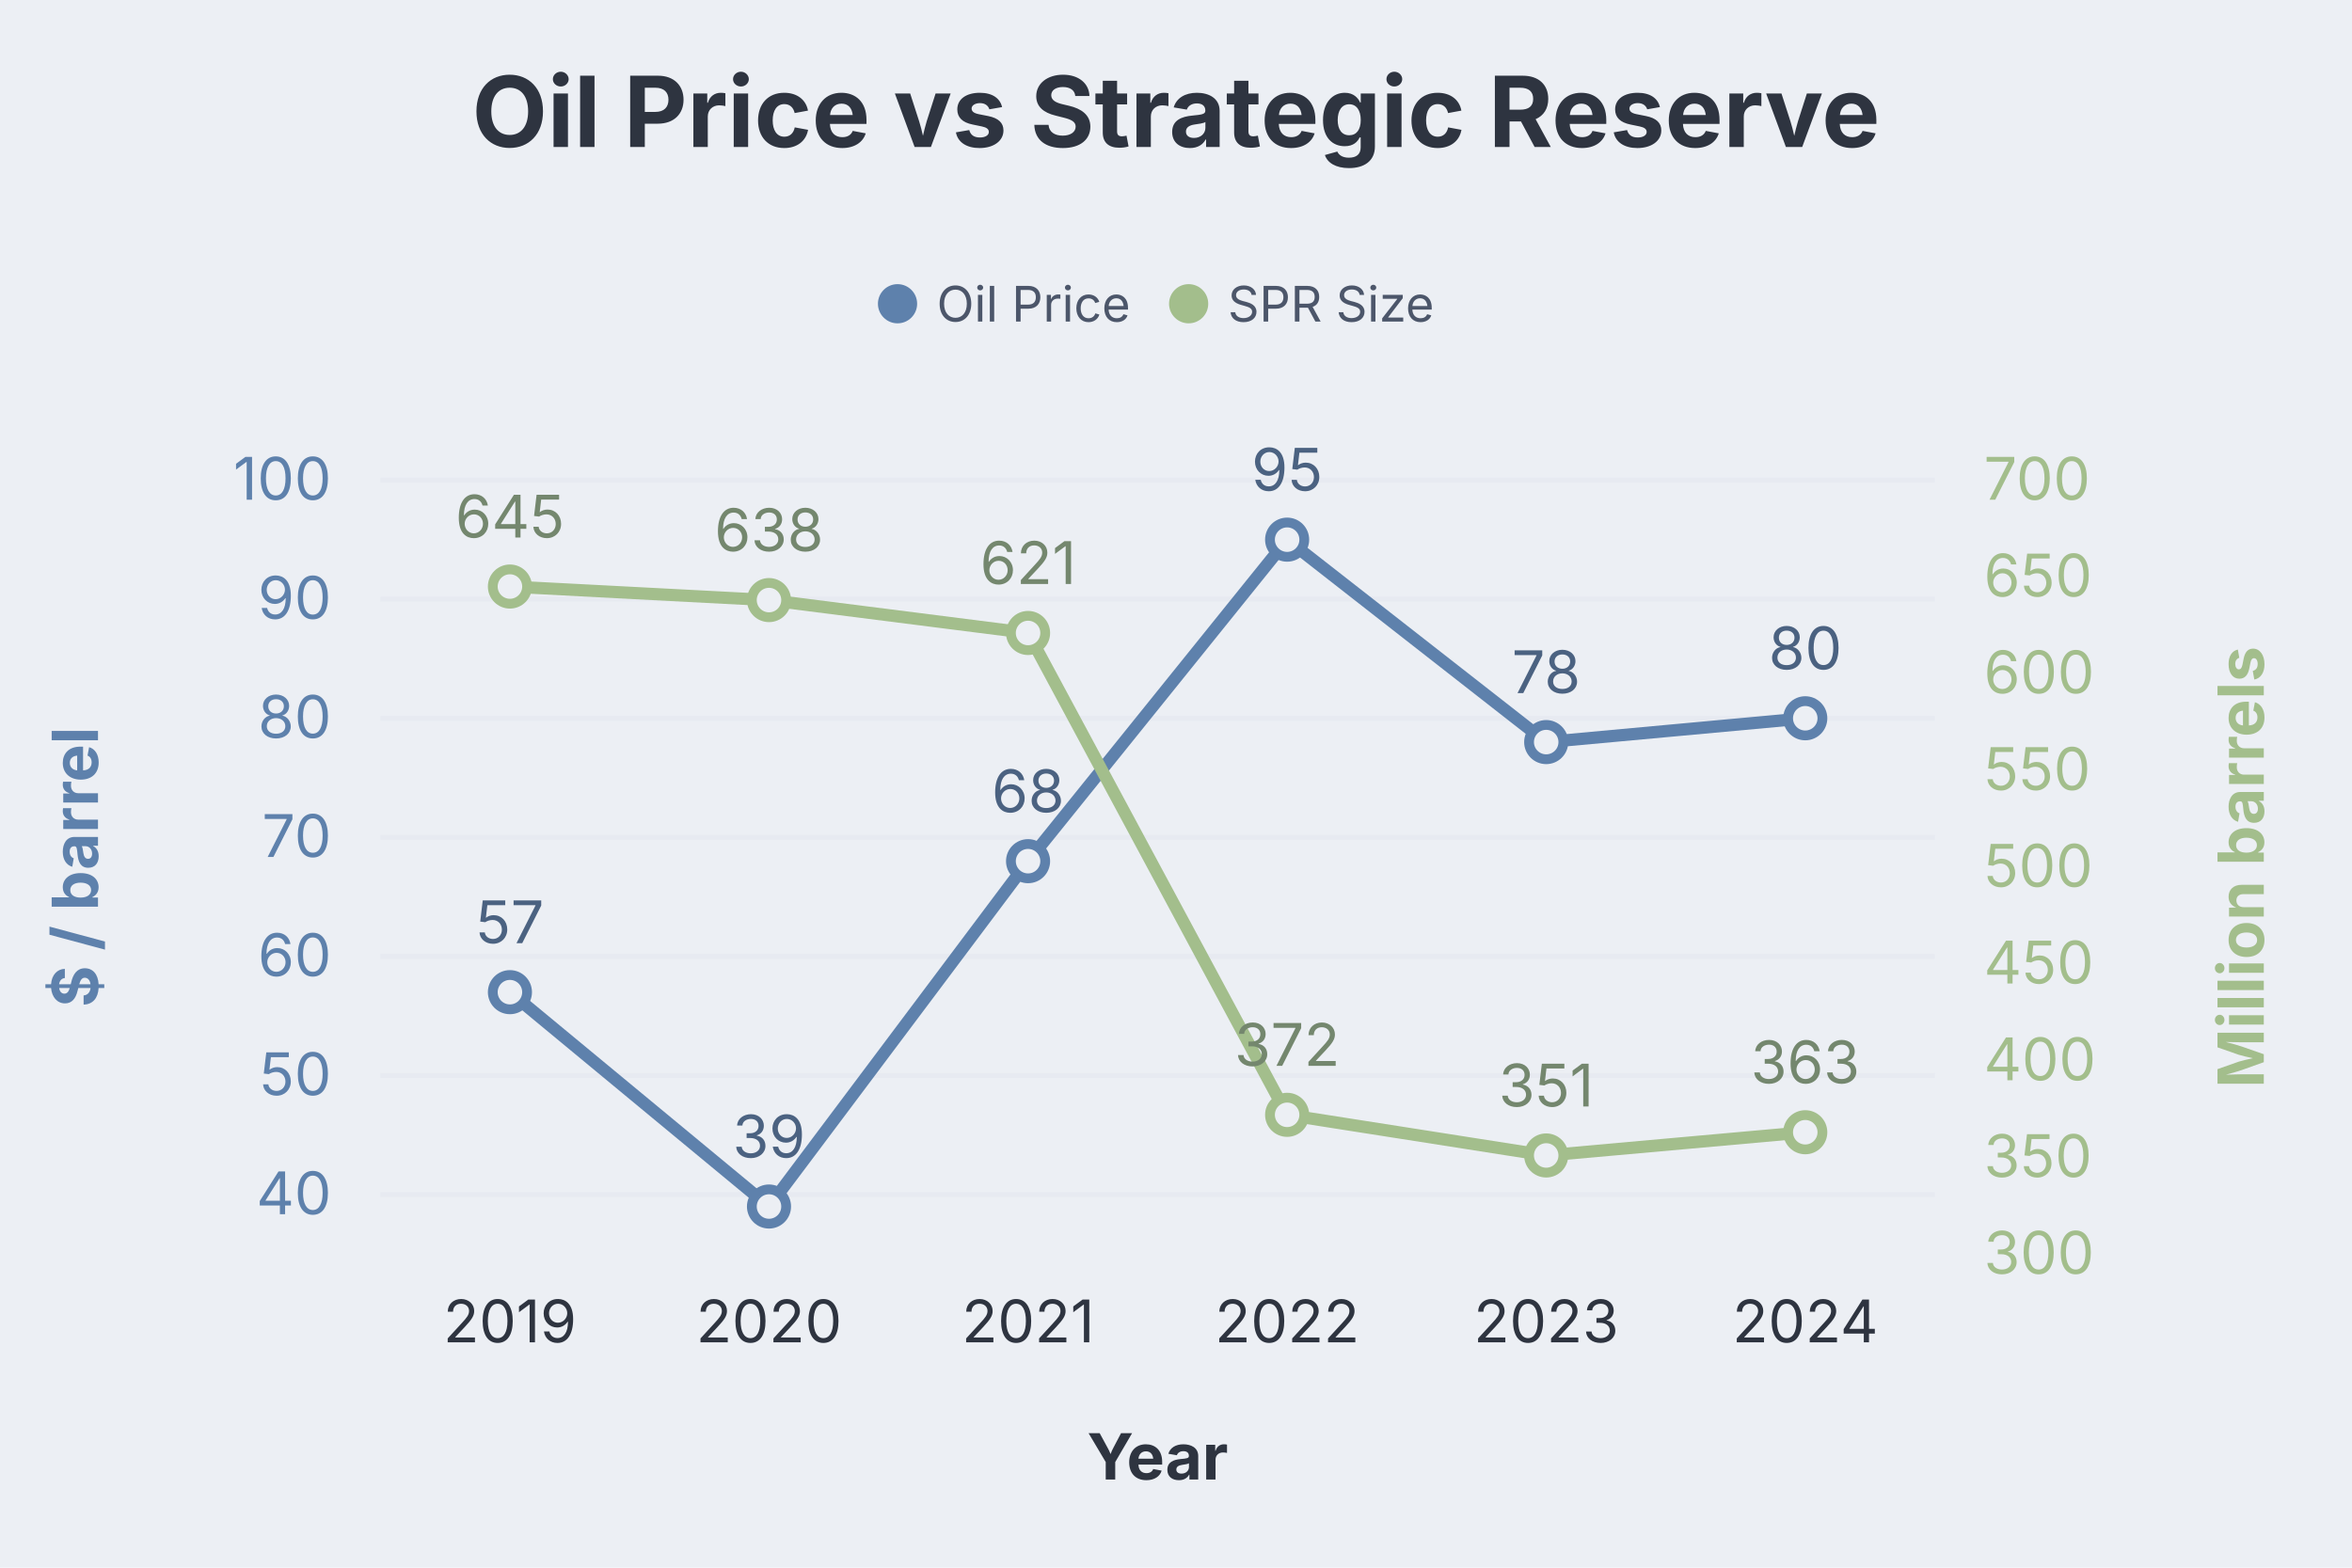
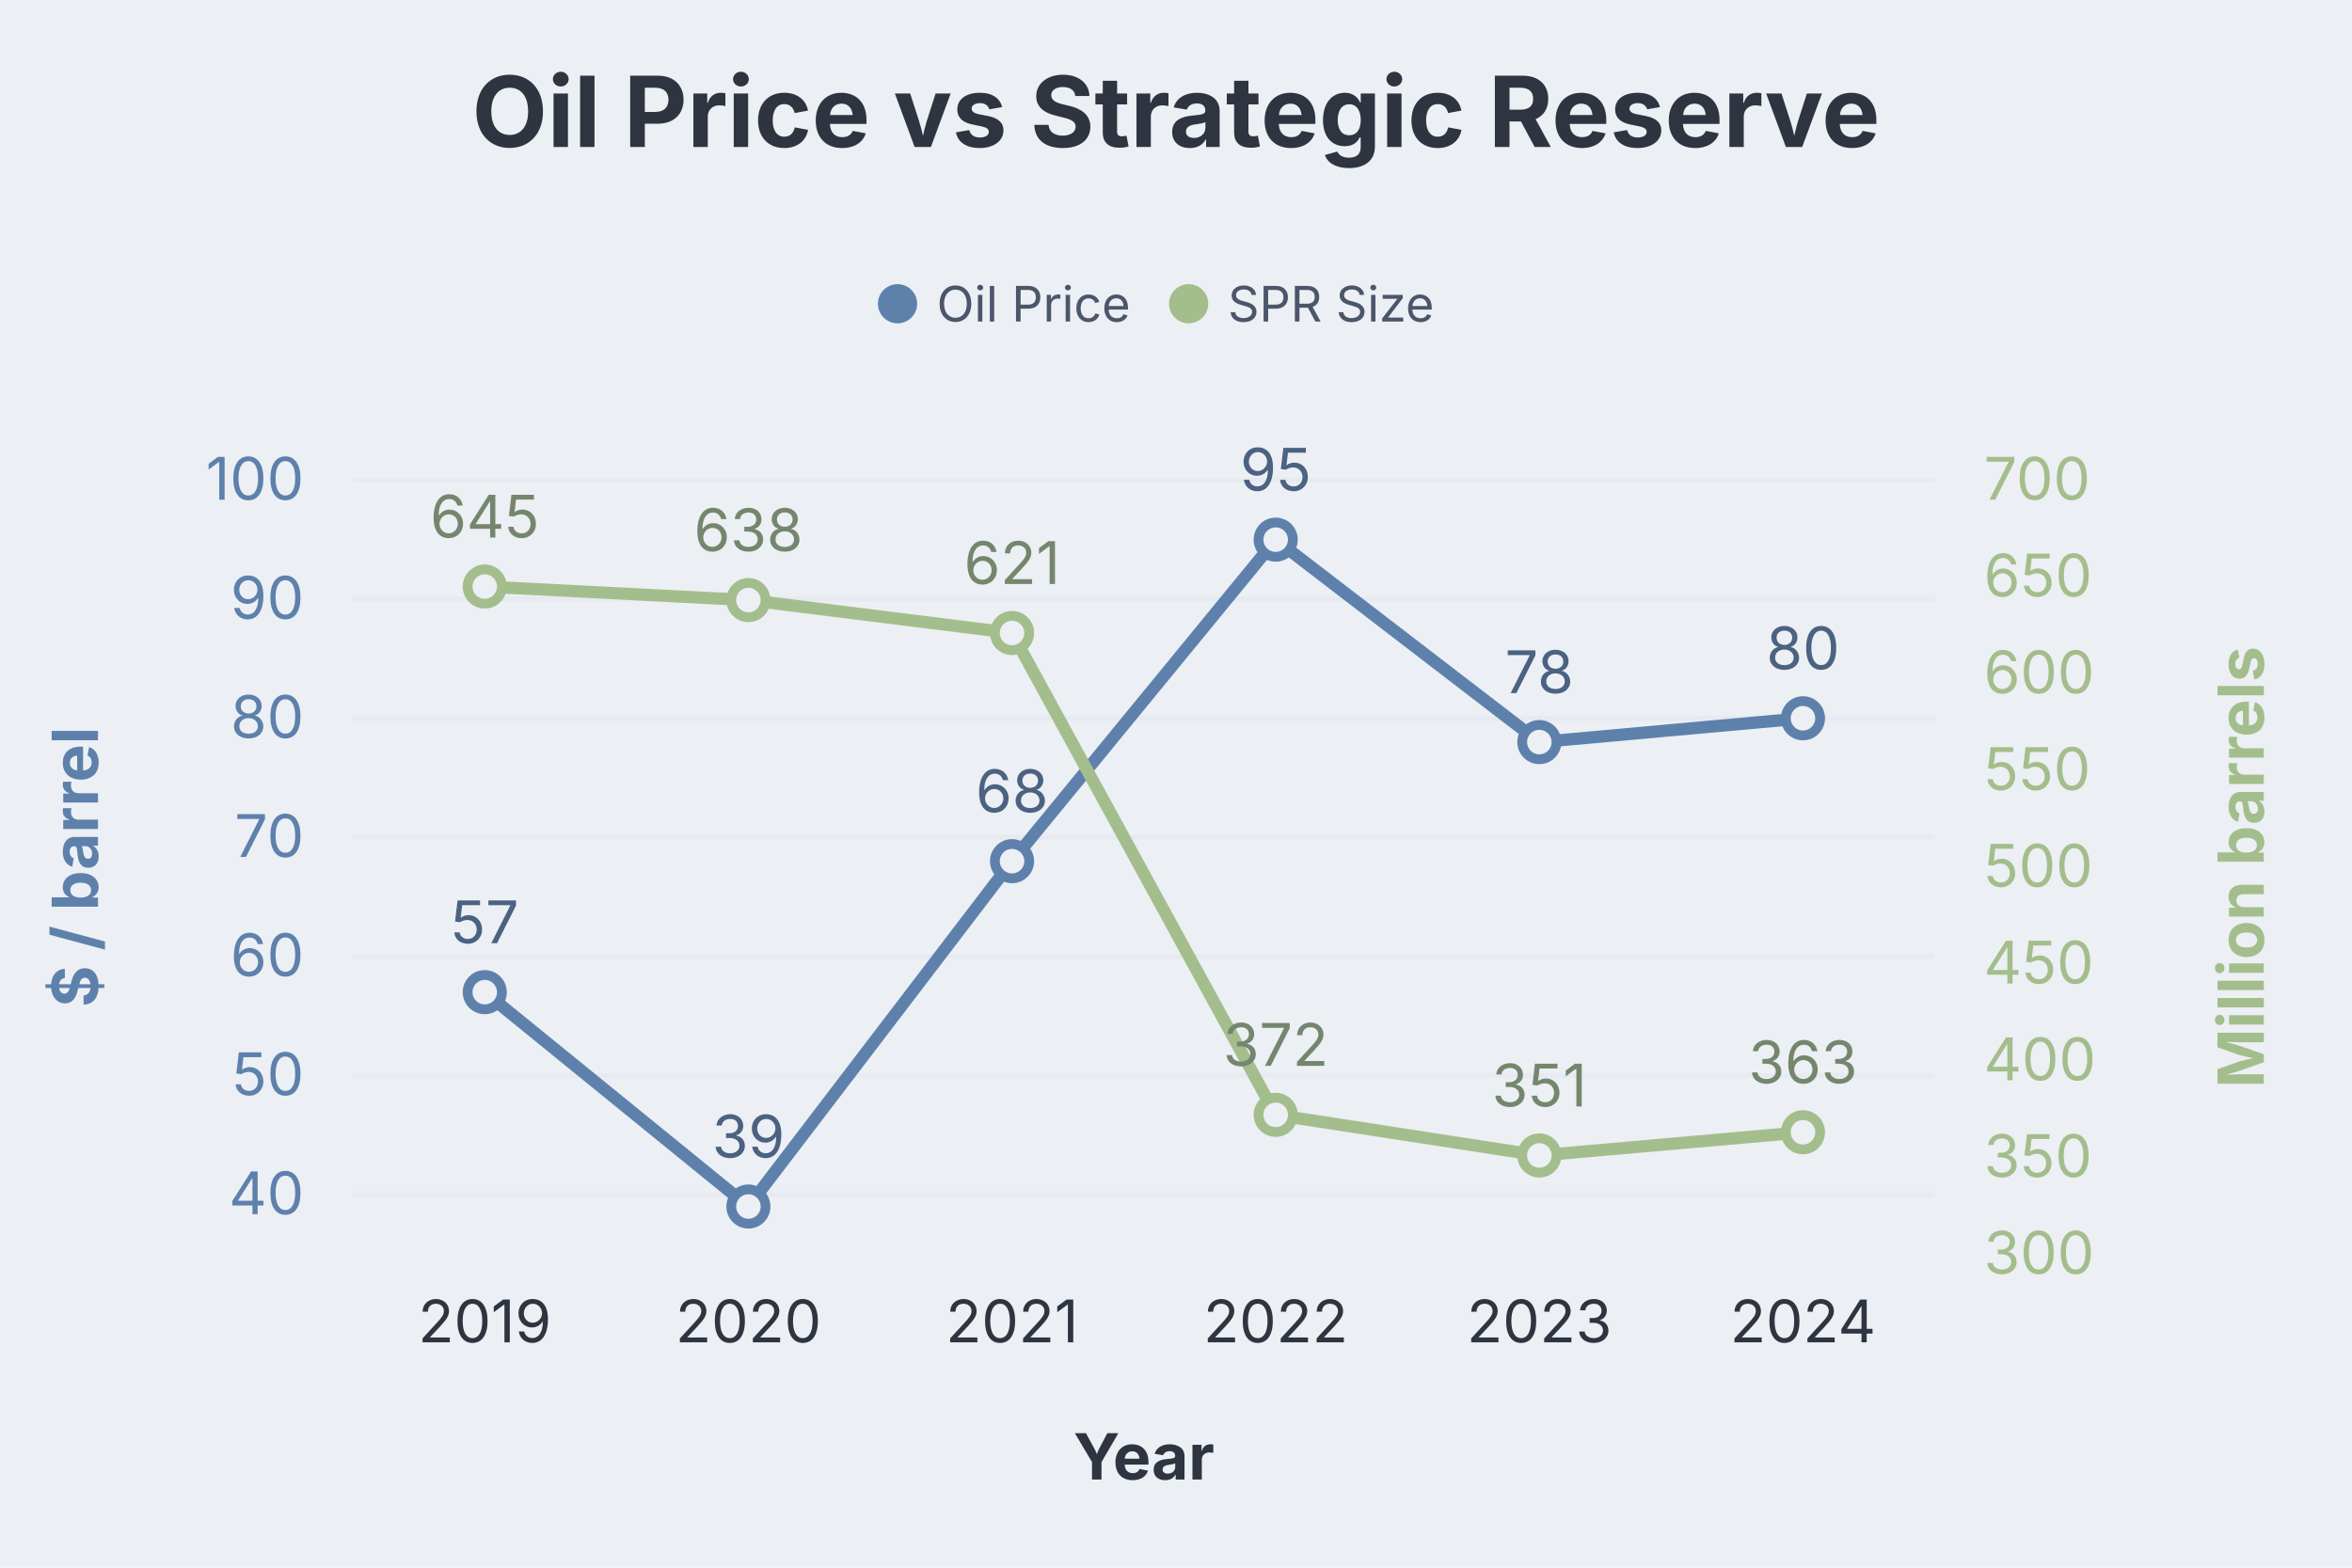
<svg xmlns="http://www.w3.org/2000/svg" aria-describedby="dgmo-desc-0b50bb2f" role="img" aria-label="Oil Price vs Strategic Reserve — Line diagram" width="480" height="320" viewBox="0 0 480 320" style="background: rgb(236, 239, 244); font-family: Inter, system-ui, Avenir, Helvetica, Arial, sans-serif;">
  <style>@media (hover:hover){svg:has(g.dgmo-series:hover) g.dgmo-series:not(:hover){opacity:0.4}svg:has([data-legend-entry="oil price"]:hover) g.dgmo-series:not([data-series-name="Oil Price"]){opacity:0.4}svg:has(g.dgmo-series[data-series-name="Oil Price"]:hover):has([data-legend-entry="oil price"]) [data-legend-entry]:not([data-legend-entry="oil price"]){opacity:0.4}svg:has([data-legend-entry="spr size"]:hover) g.dgmo-series:not([data-series-name="SPR Size"]){opacity:0.4}svg:has(g.dgmo-series[data-series-name="SPR Size"]:hover):has([data-legend-entry="spr size"]) [data-legend-entry]:not([data-legend-entry="spr size"]){opacity:0.4}}</style>
  <rect class="dgmo-canvas-bg" x="0" y="0" width="480" height="320" fill="#eceff4" />
  <text class="chart-title" x="240" y="30" text-anchor="middle" fill="#2e3440" font-size="20" font-weight="bold" style="cursor: default;" data-line-number="1">Oil Price vs Strategic Reserve</text>
  <g transform="translate(0,48)">
    <g class="chart-legend" data-legend-active="series">
      <g transform="translate(179.17,0)" data-legend-group="series">
        <g data-legend-entry="oil price" data-series-name="Oil Price">
          <rect x="0" y="0" width="59.41" height="28" fill="transparent" />
          <circle cx="4" cy="14" r="4" fill="#5e81ac" />
          <text x="12" y="14" dominant-baseline="central" font-size="10" fill="#4c566a" font-family="Inter, system-ui, Avenir, Helvetica, Arial, sans-serif">Oil Price</text>
        </g>
        <g data-legend-entry="spr size" data-series-name="SPR Size">
          <rect x="59.41" y="0" width="62.25" height="28" fill="transparent" />
          <circle cx="63.41" cy="14" r="4" fill="#a3be8c" />
          <text x="71.41" y="14" dominant-baseline="central" font-size="10" fill="#4c566a" font-family="Inter, system-ui, Avenir, Helvetica, Arial, sans-serif">SPR Size</text>
        </g>
      </g>
    </g>
  </g>
-   <line x1="77.632" x2="394.856" y1="243.846" y2="243.846" stroke="#d8dee9" stroke-opacity="0.25" />
-   <text class="dgmo-tick" x="67.632" y="247.846" text-anchor="end" fill="#5e81ac" font-size="12" font-family="Inter, system-ui, Avenir, Helvetica, Arial, sans-serif">40</text>
-   <line x1="77.632" x2="394.856" y1="219.538" y2="219.538" stroke="#d8dee9" stroke-opacity="0.25" />
-   <text class="dgmo-tick" x="67.632" y="223.538" text-anchor="end" fill="#5e81ac" font-size="12" font-family="Inter, system-ui, Avenir, Helvetica, Arial, sans-serif">50</text>
-   <line x1="77.632" x2="394.856" y1="195.231" y2="195.231" stroke="#d8dee9" stroke-opacity="0.25" />
-   <text class="dgmo-tick" x="67.632" y="199.231" text-anchor="end" fill="#5e81ac" font-size="12" font-family="Inter, system-ui, Avenir, Helvetica, Arial, sans-serif">60</text>
-   <line x1="77.632" x2="394.856" y1="170.923" y2="170.923" stroke="#d8dee9" stroke-opacity="0.25" />
-   <text class="dgmo-tick" x="67.632" y="174.923" text-anchor="end" fill="#5e81ac" font-size="12" font-family="Inter, system-ui, Avenir, Helvetica, Arial, sans-serif">70</text>
-   <line x1="77.632" x2="394.856" y1="146.615" y2="146.615" stroke="#d8dee9" stroke-opacity="0.25" />
-   <text class="dgmo-tick" x="67.632" y="150.615" text-anchor="end" fill="#5e81ac" font-size="12" font-family="Inter, system-ui, Avenir, Helvetica, Arial, sans-serif">80</text>
-   <line x1="77.632" x2="394.856" y1="122.308" y2="122.308" stroke="#d8dee9" stroke-opacity="0.25" />
-   <text class="dgmo-tick" x="67.632" y="126.308" text-anchor="end" fill="#5e81ac" font-size="12" font-family="Inter, system-ui, Avenir, Helvetica, Arial, sans-serif">90</text>
-   <line x1="77.632" x2="394.856" y1="98" y2="98" stroke="#d8dee9" stroke-opacity="0.25" />
-   <text class="dgmo-tick" x="67.632" y="102" text-anchor="end" fill="#5e81ac" font-size="12" font-family="Inter, system-ui, Avenir, Helvetica, Arial, sans-serif">100</text>
+   <line x1="72.028" x2="394.856" y1="243.846" y2="243.846" stroke="#d8dee9" stroke-opacity="0.25" />
+   <text class="dgmo-tick" x="62.028" y="247.846" text-anchor="end" fill="#5e81ac" font-size="12" font-family="Inter, system-ui, Avenir, Helvetica, Arial, sans-serif">40</text>
+   <line x1="72.028" x2="394.856" y1="219.538" y2="219.538" stroke="#d8dee9" stroke-opacity="0.25" />
+   <text class="dgmo-tick" x="62.028" y="223.538" text-anchor="end" fill="#5e81ac" font-size="12" font-family="Inter, system-ui, Avenir, Helvetica, Arial, sans-serif">50</text>
+   <line x1="72.028" x2="394.856" y1="195.231" y2="195.231" stroke="#d8dee9" stroke-opacity="0.25" />
+   <text class="dgmo-tick" x="62.028" y="199.231" text-anchor="end" fill="#5e81ac" font-size="12" font-family="Inter, system-ui, Avenir, Helvetica, Arial, sans-serif">60</text>
+   <line x1="72.028" x2="394.856" y1="170.923" y2="170.923" stroke="#d8dee9" stroke-opacity="0.25" />
+   <text class="dgmo-tick" x="62.028" y="174.923" text-anchor="end" fill="#5e81ac" font-size="12" font-family="Inter, system-ui, Avenir, Helvetica, Arial, sans-serif">70</text>
+   <line x1="72.028" x2="394.856" y1="146.615" y2="146.615" stroke="#d8dee9" stroke-opacity="0.25" />
+   <text class="dgmo-tick" x="62.028" y="150.615" text-anchor="end" fill="#5e81ac" font-size="12" font-family="Inter, system-ui, Avenir, Helvetica, Arial, sans-serif">80</text>
+   <line x1="72.028" x2="394.856" y1="122.308" y2="122.308" stroke="#d8dee9" stroke-opacity="0.25" />
+   <text class="dgmo-tick" x="62.028" y="126.308" text-anchor="end" fill="#5e81ac" font-size="12" font-family="Inter, system-ui, Avenir, Helvetica, Arial, sans-serif">90</text>
+   <line x1="72.028" x2="394.856" y1="98" y2="98" stroke="#d8dee9" stroke-opacity="0.25" />
+   <text class="dgmo-tick" x="62.028" y="102" text-anchor="end" fill="#5e81ac" font-size="12" font-family="Inter, system-ui, Avenir, Helvetica, Arial, sans-serif">100</text>
  <text class="dgmo-tick" x="404.856" y="260" text-anchor="start" fill="#a3be8c" font-size="12" font-family="Inter, system-ui, Avenir, Helvetica, Arial, sans-serif">300</text>
  <text class="dgmo-tick" x="404.856" y="240.25" text-anchor="start" fill="#a3be8c" font-size="12" font-family="Inter, system-ui, Avenir, Helvetica, Arial, sans-serif">350</text>
  <text class="dgmo-tick" x="404.856" y="220.5" text-anchor="start" fill="#a3be8c" font-size="12" font-family="Inter, system-ui, Avenir, Helvetica, Arial, sans-serif">400</text>
  <text class="dgmo-tick" x="404.856" y="200.75" text-anchor="start" fill="#a3be8c" font-size="12" font-family="Inter, system-ui, Avenir, Helvetica, Arial, sans-serif">450</text>
  <text class="dgmo-tick" x="404.856" y="181" text-anchor="start" fill="#a3be8c" font-size="12" font-family="Inter, system-ui, Avenir, Helvetica, Arial, sans-serif">500</text>
  <text class="dgmo-tick" x="404.856" y="161.25" text-anchor="start" fill="#a3be8c" font-size="12" font-family="Inter, system-ui, Avenir, Helvetica, Arial, sans-serif">550</text>
  <text class="dgmo-tick" x="404.856" y="141.5" text-anchor="start" fill="#a3be8c" font-size="12" font-family="Inter, system-ui, Avenir, Helvetica, Arial, sans-serif">600</text>
  <text class="dgmo-tick" x="404.856" y="121.75" text-anchor="start" fill="#a3be8c" font-size="12" font-family="Inter, system-ui, Avenir, Helvetica, Arial, sans-serif">650</text>
  <text class="dgmo-tick" x="404.856" y="102" text-anchor="start" fill="#a3be8c" font-size="12" font-family="Inter, system-ui, Avenir, Helvetica, Arial, sans-serif">700</text>
-   <text class="dgmo-tick" fill="#2e3440" font-size="12" font-family="Inter, system-ui, Avenir, Helvetica, Arial, sans-serif" x="104.067" y="274" text-anchor="middle">2019</text>
-   <text class="dgmo-tick" fill="#2e3440" font-size="12" font-family="Inter, system-ui, Avenir, Helvetica, Arial, sans-serif" x="156.938" y="274" text-anchor="middle">2020</text>
-   <text class="dgmo-tick" fill="#2e3440" font-size="12" font-family="Inter, system-ui, Avenir, Helvetica, Arial, sans-serif" x="209.809" y="274" text-anchor="middle">2021</text>
-   <text class="dgmo-tick" fill="#2e3440" font-size="12" font-family="Inter, system-ui, Avenir, Helvetica, Arial, sans-serif" x="262.679" y="274" text-anchor="middle">2022</text>
-   <text class="dgmo-tick" fill="#2e3440" font-size="12" font-family="Inter, system-ui, Avenir, Helvetica, Arial, sans-serif" x="315.55" y="274" text-anchor="middle">2023</text>
-   <text class="dgmo-tick" fill="#2e3440" font-size="12" font-family="Inter, system-ui, Avenir, Helvetica, Arial, sans-serif" x="368.421" y="274" text-anchor="middle">2024</text>
-   <rect class="dgmo-plot-rect" x="77.632" y="98" width="317.224" height="158" fill="transparent" />
+   <text class="dgmo-tick" fill="#2e3440" font-size="12" font-family="Inter, system-ui, Avenir, Helvetica, Arial, sans-serif" x="98.93" y="274" text-anchor="middle">2019</text>
+   <text class="dgmo-tick" fill="#2e3440" font-size="12" font-family="Inter, system-ui, Avenir, Helvetica, Arial, sans-serif" x="152.735" y="274" text-anchor="middle">2020</text>
+   <text class="dgmo-tick" fill="#2e3440" font-size="12" font-family="Inter, system-ui, Avenir, Helvetica, Arial, sans-serif" x="206.54" y="274" text-anchor="middle">2021</text>
+   <text class="dgmo-tick" fill="#2e3440" font-size="12" font-family="Inter, system-ui, Avenir, Helvetica, Arial, sans-serif" x="260.344" y="274" text-anchor="middle">2022</text>
+   <text class="dgmo-tick" fill="#2e3440" font-size="12" font-family="Inter, system-ui, Avenir, Helvetica, Arial, sans-serif" x="314.149" y="274" text-anchor="middle">2023</text>
+   <text class="dgmo-tick" fill="#2e3440" font-size="12" font-family="Inter, system-ui, Avenir, Helvetica, Arial, sans-serif" x="367.954" y="274" text-anchor="middle">2024</text>
+   <rect class="dgmo-plot-rect" x="72.028" y="98" width="322.828" height="158" fill="transparent" />
  <g class="dgmo-series" data-series-index="0" data-series-name="Oil Price" data-axis="left" data-color="#5e81ac" data-line-number="6">
-     <path class="dgmo-series-line" d="M104.067,202.523L156.938,246.277L209.809,175.785L262.679,110.154L315.55,151.477L368.421,146.615" fill="none" stroke="#5e81ac" stroke-width="2.5" stroke-linejoin="round" stroke-linecap="round" />
-     <path class="dgmo-series-hit" d="M104.067,202.523L156.938,246.277L209.809,175.785L262.679,110.154L315.55,151.477L368.421,146.615" fill="none" stroke="transparent" stroke-width="16" stroke-linejoin="round" stroke-linecap="round" />
-     <circle class="dgmo-pt" data-series-index="0" data-series-name="Oil Price" data-color="#5e81ac" data-x-index="0" data-x-label="2019" data-value="57" data-line-number="10" cx="104.067" cy="202.523" r="3.5" fill="#eceff4" stroke="#5e81ac" stroke-width="2" />
-     <circle class="dgmo-pt" data-series-index="0" data-series-name="Oil Price" data-color="#5e81ac" data-x-index="1" data-x-label="2020" data-value="39" data-line-number="11" cx="156.938" cy="246.277" r="3.5" fill="#eceff4" stroke="#5e81ac" stroke-width="2" />
-     <circle class="dgmo-pt" data-series-index="0" data-series-name="Oil Price" data-color="#5e81ac" data-x-index="2" data-x-label="2021" data-value="68" data-line-number="12" cx="209.809" cy="175.785" r="3.5" fill="#eceff4" stroke="#5e81ac" stroke-width="2" />
-     <circle class="dgmo-pt" data-series-index="0" data-series-name="Oil Price" data-color="#5e81ac" data-x-index="3" data-x-label="2022" data-value="95" data-line-number="13" cx="262.679" cy="110.154" r="3.5" fill="#eceff4" stroke="#5e81ac" stroke-width="2" />
-     <circle class="dgmo-pt" data-series-index="0" data-series-name="Oil Price" data-color="#5e81ac" data-x-index="4" data-x-label="2023" data-value="78" data-line-number="14" cx="315.55" cy="151.477" r="3.5" fill="#eceff4" stroke="#5e81ac" stroke-width="2" />
-     <circle class="dgmo-pt" data-series-index="0" data-series-name="Oil Price" data-color="#5e81ac" data-x-index="5" data-x-label="2024" data-value="80" data-line-number="15" cx="368.421" cy="146.615" r="3.5" fill="#eceff4" stroke="#5e81ac" stroke-width="2" />
+     <path class="dgmo-series-line" d="M98.93,202.523L152.735,246.277L206.54,175.785L260.344,110.154L314.149,151.477L367.954,146.615" fill="none" stroke="#5e81ac" stroke-width="2.5" stroke-linejoin="round" stroke-linecap="round" />
+     <path class="dgmo-series-hit" d="M98.93,202.523L152.735,246.277L206.54,175.785L260.344,110.154L314.149,151.477L367.954,146.615" fill="none" stroke="transparent" stroke-width="16" stroke-linejoin="round" stroke-linecap="round" />
+     <circle class="dgmo-pt" data-series-index="0" data-series-name="Oil Price" data-color="#5e81ac" data-x-index="0" data-x-label="2019" data-value="57" data-line-number="10" cx="98.93" cy="202.523" r="3.5" fill="#eceff4" stroke="#5e81ac" stroke-width="2" />
+     <circle class="dgmo-pt" data-series-index="0" data-series-name="Oil Price" data-color="#5e81ac" data-x-index="1" data-x-label="2020" data-value="39" data-line-number="11" cx="152.735" cy="246.277" r="3.5" fill="#eceff4" stroke="#5e81ac" stroke-width="2" />
+     <circle class="dgmo-pt" data-series-index="0" data-series-name="Oil Price" data-color="#5e81ac" data-x-index="2" data-x-label="2021" data-value="68" data-line-number="12" cx="206.54" cy="175.785" r="3.5" fill="#eceff4" stroke="#5e81ac" stroke-width="2" />
+     <circle class="dgmo-pt" data-series-index="0" data-series-name="Oil Price" data-color="#5e81ac" data-x-index="3" data-x-label="2022" data-value="95" data-line-number="13" cx="260.344" cy="110.154" r="3.5" fill="#eceff4" stroke="#5e81ac" stroke-width="2" />
+     <circle class="dgmo-pt" data-series-index="0" data-series-name="Oil Price" data-color="#5e81ac" data-x-index="4" data-x-label="2023" data-value="78" data-line-number="14" cx="314.149" cy="151.477" r="3.5" fill="#eceff4" stroke="#5e81ac" stroke-width="2" />
+     <circle class="dgmo-pt" data-series-index="0" data-series-name="Oil Price" data-color="#5e81ac" data-x-index="5" data-x-label="2024" data-value="80" data-line-number="15" cx="367.954" cy="146.615" r="3.5" fill="#eceff4" stroke="#5e81ac" stroke-width="2" />
  </g>
  <g class="dgmo-series" data-series-index="1" data-series-name="SPR Size" data-axis="right" data-color="#a3be8c" data-line-number="8">
-     <path class="dgmo-series-line" d="M104.067,119.725L156.938,122.49L209.809,129.205L262.679,227.56L315.55,235.855L368.421,231.115" fill="none" stroke="#a3be8c" stroke-width="2.5" stroke-linejoin="round" stroke-linecap="round" />
-     <path class="dgmo-series-hit" d="M104.067,119.725L156.938,122.49L209.809,129.205L262.679,227.56L315.55,235.855L368.421,231.115" fill="none" stroke="transparent" stroke-width="16" stroke-linejoin="round" stroke-linecap="round" />
-     <circle class="dgmo-pt" data-series-index="1" data-series-name="SPR Size" data-color="#a3be8c" data-x-index="0" data-x-label="2019" data-value="645" data-line-number="10" cx="104.067" cy="119.725" r="3.5" fill="#eceff4" stroke="#a3be8c" stroke-width="2" />
-     <circle class="dgmo-pt" data-series-index="1" data-series-name="SPR Size" data-color="#a3be8c" data-x-index="1" data-x-label="2020" data-value="638" data-line-number="11" cx="156.938" cy="122.49" r="3.5" fill="#eceff4" stroke="#a3be8c" stroke-width="2" />
-     <circle class="dgmo-pt" data-series-index="1" data-series-name="SPR Size" data-color="#a3be8c" data-x-index="2" data-x-label="2021" data-value="621" data-line-number="12" cx="209.809" cy="129.205" r="3.5" fill="#eceff4" stroke="#a3be8c" stroke-width="2" />
-     <circle class="dgmo-pt" data-series-index="1" data-series-name="SPR Size" data-color="#a3be8c" data-x-index="3" data-x-label="2022" data-value="372" data-line-number="13" cx="262.679" cy="227.56" r="3.5" fill="#eceff4" stroke="#a3be8c" stroke-width="2" />
-     <circle class="dgmo-pt" data-series-index="1" data-series-name="SPR Size" data-color="#a3be8c" data-x-index="4" data-x-label="2023" data-value="351" data-line-number="14" cx="315.55" cy="235.855" r="3.5" fill="#eceff4" stroke="#a3be8c" stroke-width="2" />
-     <circle class="dgmo-pt" data-series-index="1" data-series-name="SPR Size" data-color="#a3be8c" data-x-index="5" data-x-label="2024" data-value="363" data-line-number="15" cx="368.421" cy="231.115" r="3.5" fill="#eceff4" stroke="#a3be8c" stroke-width="2" />
+     <path class="dgmo-series-line" d="M98.93,119.725L152.735,122.49L206.54,129.205L260.344,227.56L314.149,235.855L367.954,231.115" fill="none" stroke="#a3be8c" stroke-width="2.5" stroke-linejoin="round" stroke-linecap="round" />
+     <path class="dgmo-series-hit" d="M98.93,119.725L152.735,122.49L206.54,129.205L260.344,227.56L314.149,235.855L367.954,231.115" fill="none" stroke="transparent" stroke-width="16" stroke-linejoin="round" stroke-linecap="round" />
+     <circle class="dgmo-pt" data-series-index="1" data-series-name="SPR Size" data-color="#a3be8c" data-x-index="0" data-x-label="2019" data-value="645" data-line-number="10" cx="98.93" cy="119.725" r="3.5" fill="#eceff4" stroke="#a3be8c" stroke-width="2" />
+     <circle class="dgmo-pt" data-series-index="1" data-series-name="SPR Size" data-color="#a3be8c" data-x-index="1" data-x-label="2020" data-value="638" data-line-number="11" cx="152.735" cy="122.49" r="3.5" fill="#eceff4" stroke="#a3be8c" stroke-width="2" />
+     <circle class="dgmo-pt" data-series-index="1" data-series-name="SPR Size" data-color="#a3be8c" data-x-index="2" data-x-label="2021" data-value="621" data-line-number="12" cx="206.54" cy="129.205" r="3.5" fill="#eceff4" stroke="#a3be8c" stroke-width="2" />
+     <circle class="dgmo-pt" data-series-index="1" data-series-name="SPR Size" data-color="#a3be8c" data-x-index="3" data-x-label="2022" data-value="372" data-line-number="13" cx="260.344" cy="227.56" r="3.5" fill="#eceff4" stroke="#a3be8c" stroke-width="2" />
+     <circle class="dgmo-pt" data-series-index="1" data-series-name="SPR Size" data-color="#a3be8c" data-x-index="4" data-x-label="2023" data-value="351" data-line-number="14" cx="314.149" cy="235.855" r="3.5" fill="#eceff4" stroke="#a3be8c" stroke-width="2" />
+     <circle class="dgmo-pt" data-series-index="1" data-series-name="SPR Size" data-color="#a3be8c" data-x-index="5" data-x-label="2024" data-value="363" data-line-number="15" cx="367.954" cy="231.115" r="3.5" fill="#eceff4" stroke="#a3be8c" stroke-width="2" />
  </g>
-   <text x="104.067" y="192.523" text-anchor="middle" fill="#4b6281" font-size="12" font-family="Inter, system-ui, Avenir, Helvetica, Arial, sans-serif">57</text>
-   <text x="156.938" y="236.277" text-anchor="middle" fill="#4b6281" font-size="12" font-family="Inter, system-ui, Avenir, Helvetica, Arial, sans-serif">39</text>
-   <text x="209.809" y="165.785" text-anchor="middle" fill="#4b6281" font-size="12" font-family="Inter, system-ui, Avenir, Helvetica, Arial, sans-serif">68</text>
-   <text x="262.679" y="100.154" text-anchor="middle" fill="#4b6281" font-size="12" font-family="Inter, system-ui, Avenir, Helvetica, Arial, sans-serif">95</text>
-   <text x="315.55" y="141.477" text-anchor="middle" fill="#4b6281" font-size="12" font-family="Inter, system-ui, Avenir, Helvetica, Arial, sans-serif">78</text>
-   <text x="368.421" y="136.615" text-anchor="middle" fill="#4b6281" font-size="12" font-family="Inter, system-ui, Avenir, Helvetica, Arial, sans-serif">80</text>
-   <text x="104.067" y="109.725" text-anchor="middle" fill="#74876e" font-size="12" font-family="Inter, system-ui, Avenir, Helvetica, Arial, sans-serif">645</text>
-   <text x="156.938" y="112.49" text-anchor="middle" fill="#74876e" font-size="12" font-family="Inter, system-ui, Avenir, Helvetica, Arial, sans-serif">638</text>
-   <text x="209.809" y="119.205" text-anchor="middle" fill="#74876e" font-size="12" font-family="Inter, system-ui, Avenir, Helvetica, Arial, sans-serif">621</text>
-   <text x="262.679" y="217.56" text-anchor="middle" fill="#74876e" font-size="12" font-family="Inter, system-ui, Avenir, Helvetica, Arial, sans-serif">372</text>
-   <text x="315.55" y="225.855" text-anchor="middle" fill="#74876e" font-size="12" font-family="Inter, system-ui, Avenir, Helvetica, Arial, sans-serif">351</text>
-   <text x="368.421" y="221.115" text-anchor="middle" fill="#74876e" font-size="12" font-family="Inter, system-ui, Avenir, Helvetica, Arial, sans-serif">363</text>
-   <text x="236.244" y="302" text-anchor="middle" fill="#2e3440" font-size="13" font-family="Inter, system-ui, Avenir, Helvetica, Arial, sans-serif" font-weight="bold">Year</text>
+   <text x="98.93" y="192.523" text-anchor="middle" fill="#4b6281" font-size="12" font-family="Inter, system-ui, Avenir, Helvetica, Arial, sans-serif">57</text>
+   <text x="152.735" y="236.277" text-anchor="middle" fill="#4b6281" font-size="12" font-family="Inter, system-ui, Avenir, Helvetica, Arial, sans-serif">39</text>
+   <text x="206.54" y="165.785" text-anchor="middle" fill="#4b6281" font-size="12" font-family="Inter, system-ui, Avenir, Helvetica, Arial, sans-serif">68</text>
+   <text x="260.344" y="100.154" text-anchor="middle" fill="#4b6281" font-size="12" font-family="Inter, system-ui, Avenir, Helvetica, Arial, sans-serif">95</text>
+   <text x="314.149" y="141.477" text-anchor="middle" fill="#4b6281" font-size="12" font-family="Inter, system-ui, Avenir, Helvetica, Arial, sans-serif">78</text>
+   <text x="367.954" y="136.615" text-anchor="middle" fill="#4b6281" font-size="12" font-family="Inter, system-ui, Avenir, Helvetica, Arial, sans-serif">80</text>
+   <text x="98.93" y="109.725" text-anchor="middle" fill="#74876e" font-size="12" font-family="Inter, system-ui, Avenir, Helvetica, Arial, sans-serif">645</text>
+   <text x="152.735" y="112.49" text-anchor="middle" fill="#74876e" font-size="12" font-family="Inter, system-ui, Avenir, Helvetica, Arial, sans-serif">638</text>
+   <text x="206.54" y="119.205" text-anchor="middle" fill="#74876e" font-size="12" font-family="Inter, system-ui, Avenir, Helvetica, Arial, sans-serif">621</text>
+   <text x="260.344" y="217.56" text-anchor="middle" fill="#74876e" font-size="12" font-family="Inter, system-ui, Avenir, Helvetica, Arial, sans-serif">372</text>
+   <text x="314.149" y="225.855" text-anchor="middle" fill="#74876e" font-size="12" font-family="Inter, system-ui, Avenir, Helvetica, Arial, sans-serif">351</text>
+   <text x="367.954" y="221.115" text-anchor="middle" fill="#74876e" font-size="12" font-family="Inter, system-ui, Avenir, Helvetica, Arial, sans-serif">363</text>
+   <text x="233.442" y="302" text-anchor="middle" fill="#2e3440" font-size="13" font-family="Inter, system-ui, Avenir, Helvetica, Arial, sans-serif" font-weight="bold">Year</text>
  <text transform="translate(20,177) rotate(-90)" text-anchor="middle" fill="#5e81ac" font-size="13" font-family="Inter, system-ui, Avenir, Helvetica, Arial, sans-serif" font-weight="bold">$ / barrel</text>
  <text transform="translate(462,177) rotate(-90)" text-anchor="middle" fill="#a3be8c" font-size="13" font-family="Inter, system-ui, Avenir, Helvetica, Arial, sans-serif" font-weight="bold">Million barrels</text>
-   <rect class="dgmo-axis-legend" data-axis-legend="left" x="0" y="98" width="77.632" height="158" fill="transparent" style="cursor:pointer" />
+   <rect class="dgmo-axis-legend" data-axis-legend="left" x="0" y="98" width="72.028" height="158" fill="transparent" style="cursor:pointer" />
  <rect class="dgmo-axis-legend" data-axis-legend="right" x="394.856" y="98" width="85.144" height="158" fill="transparent" style="cursor:pointer" />
</svg>
